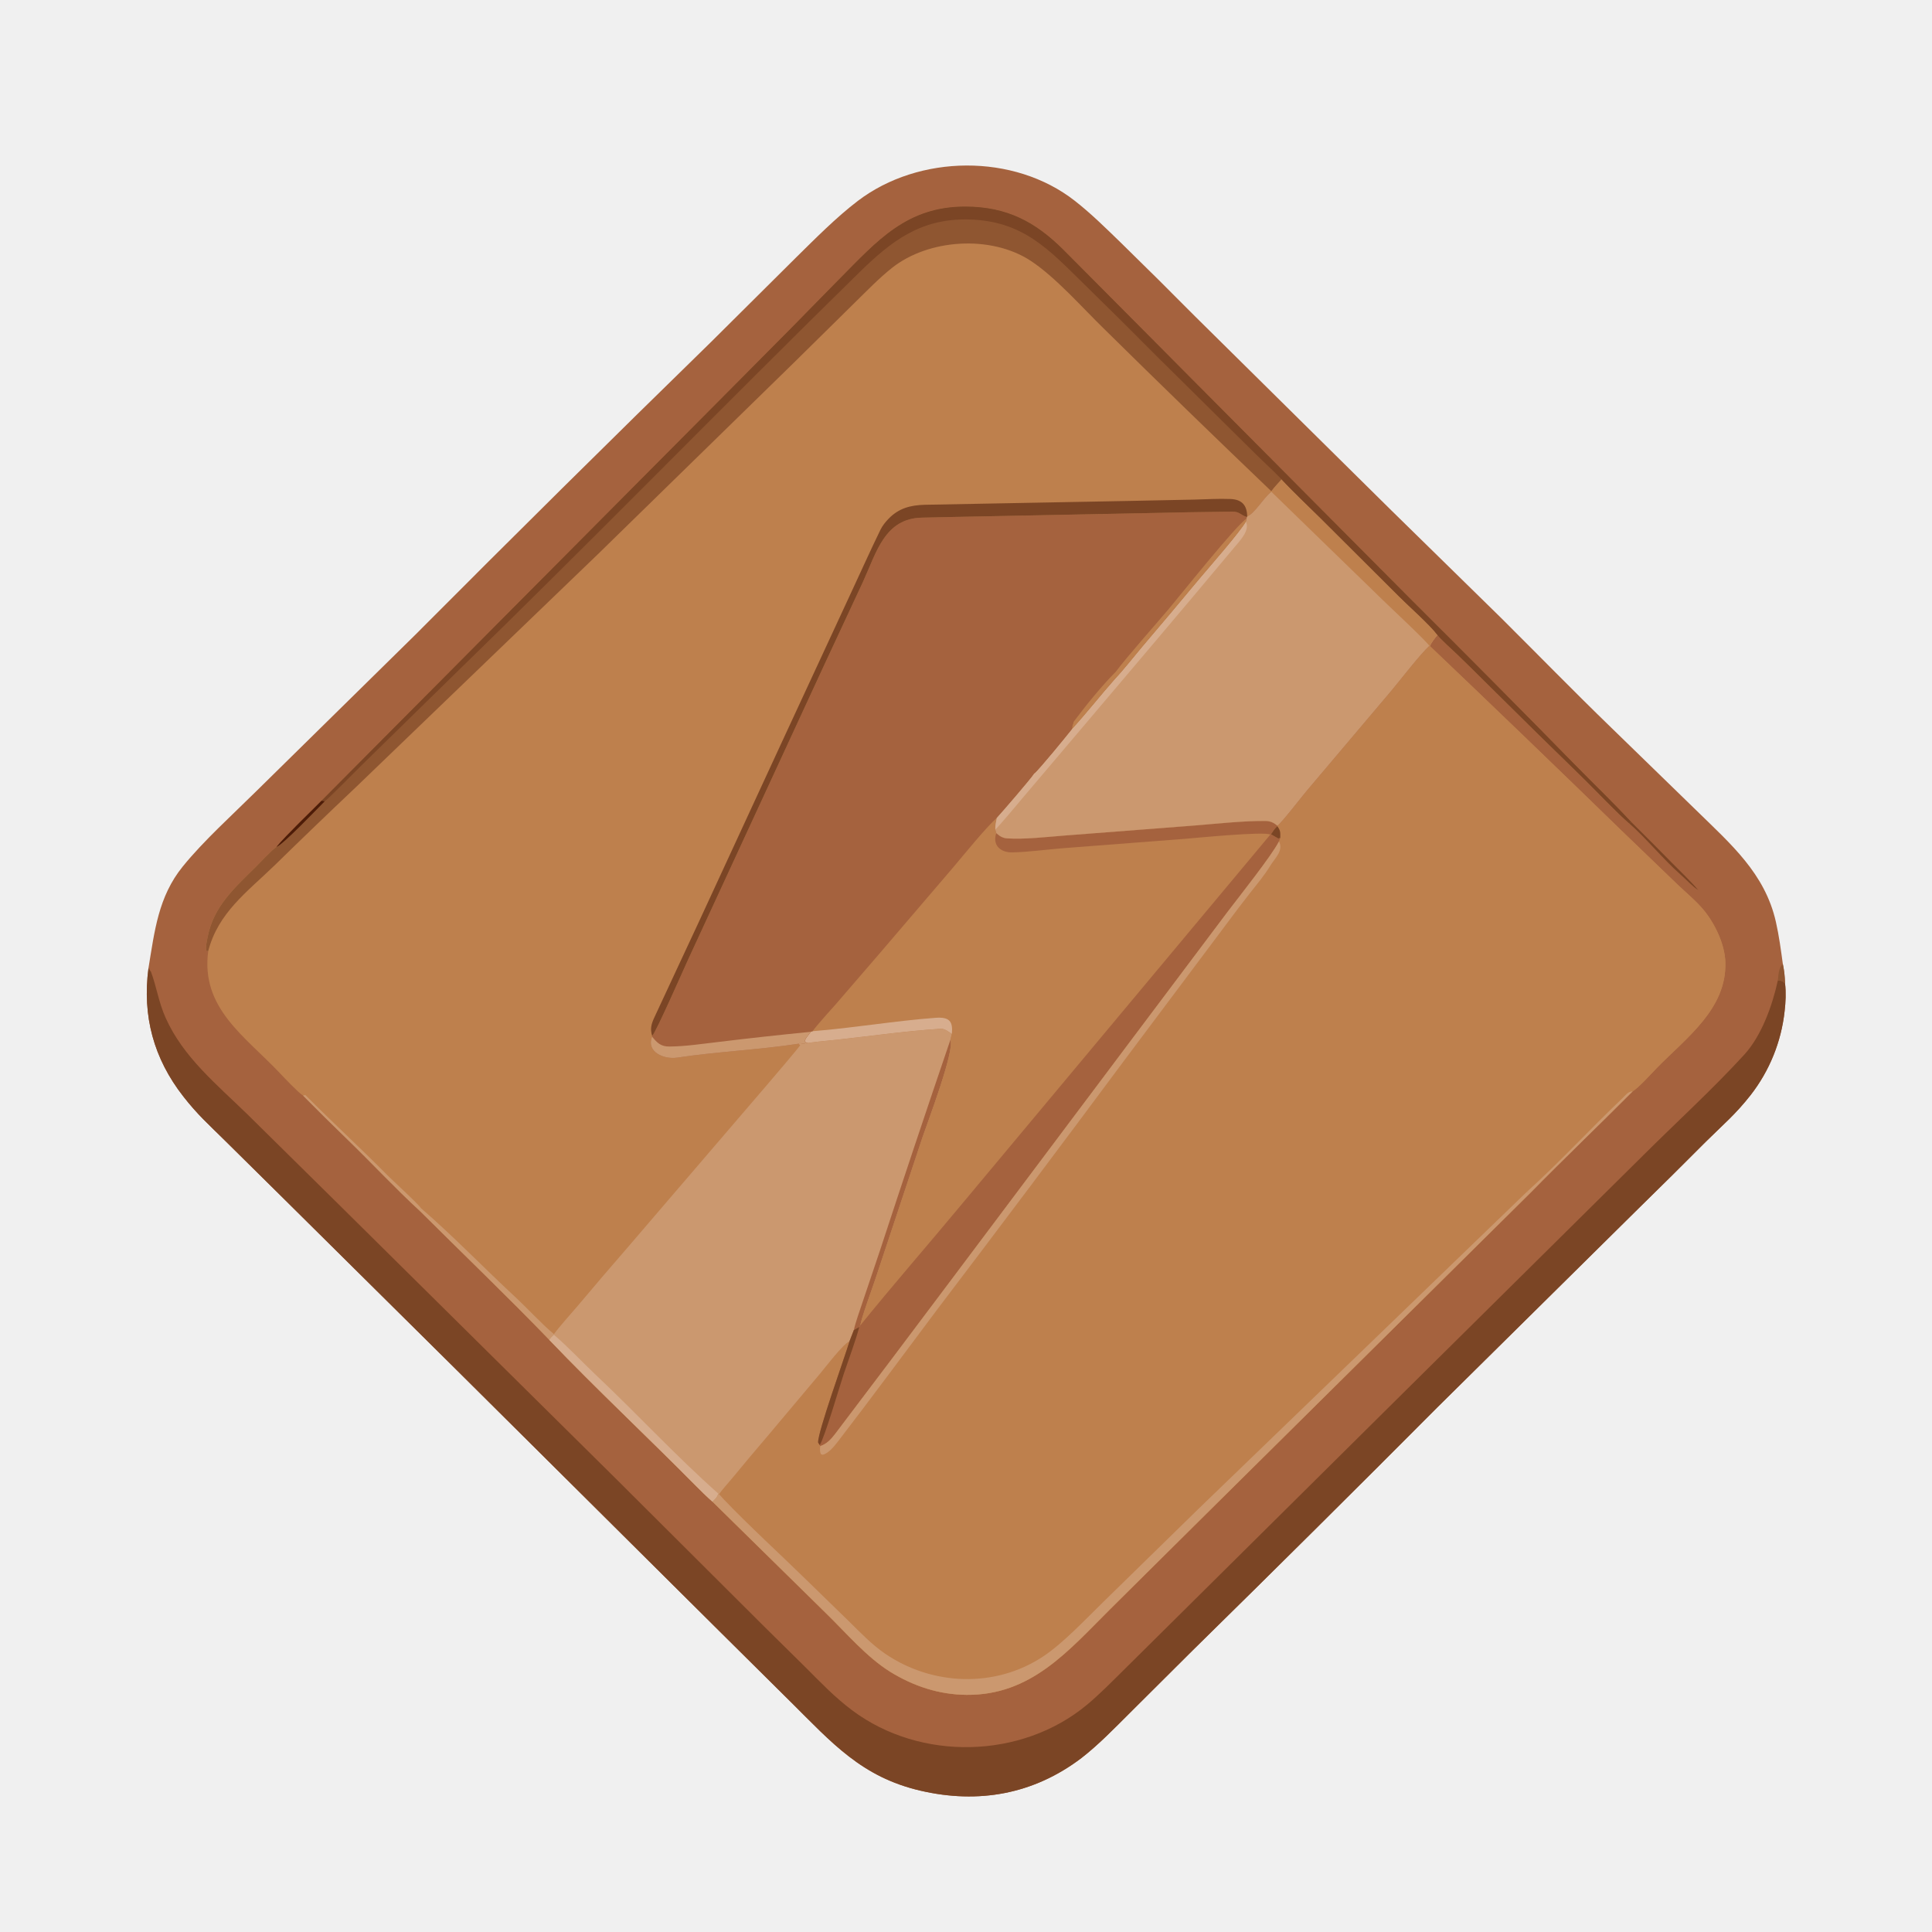
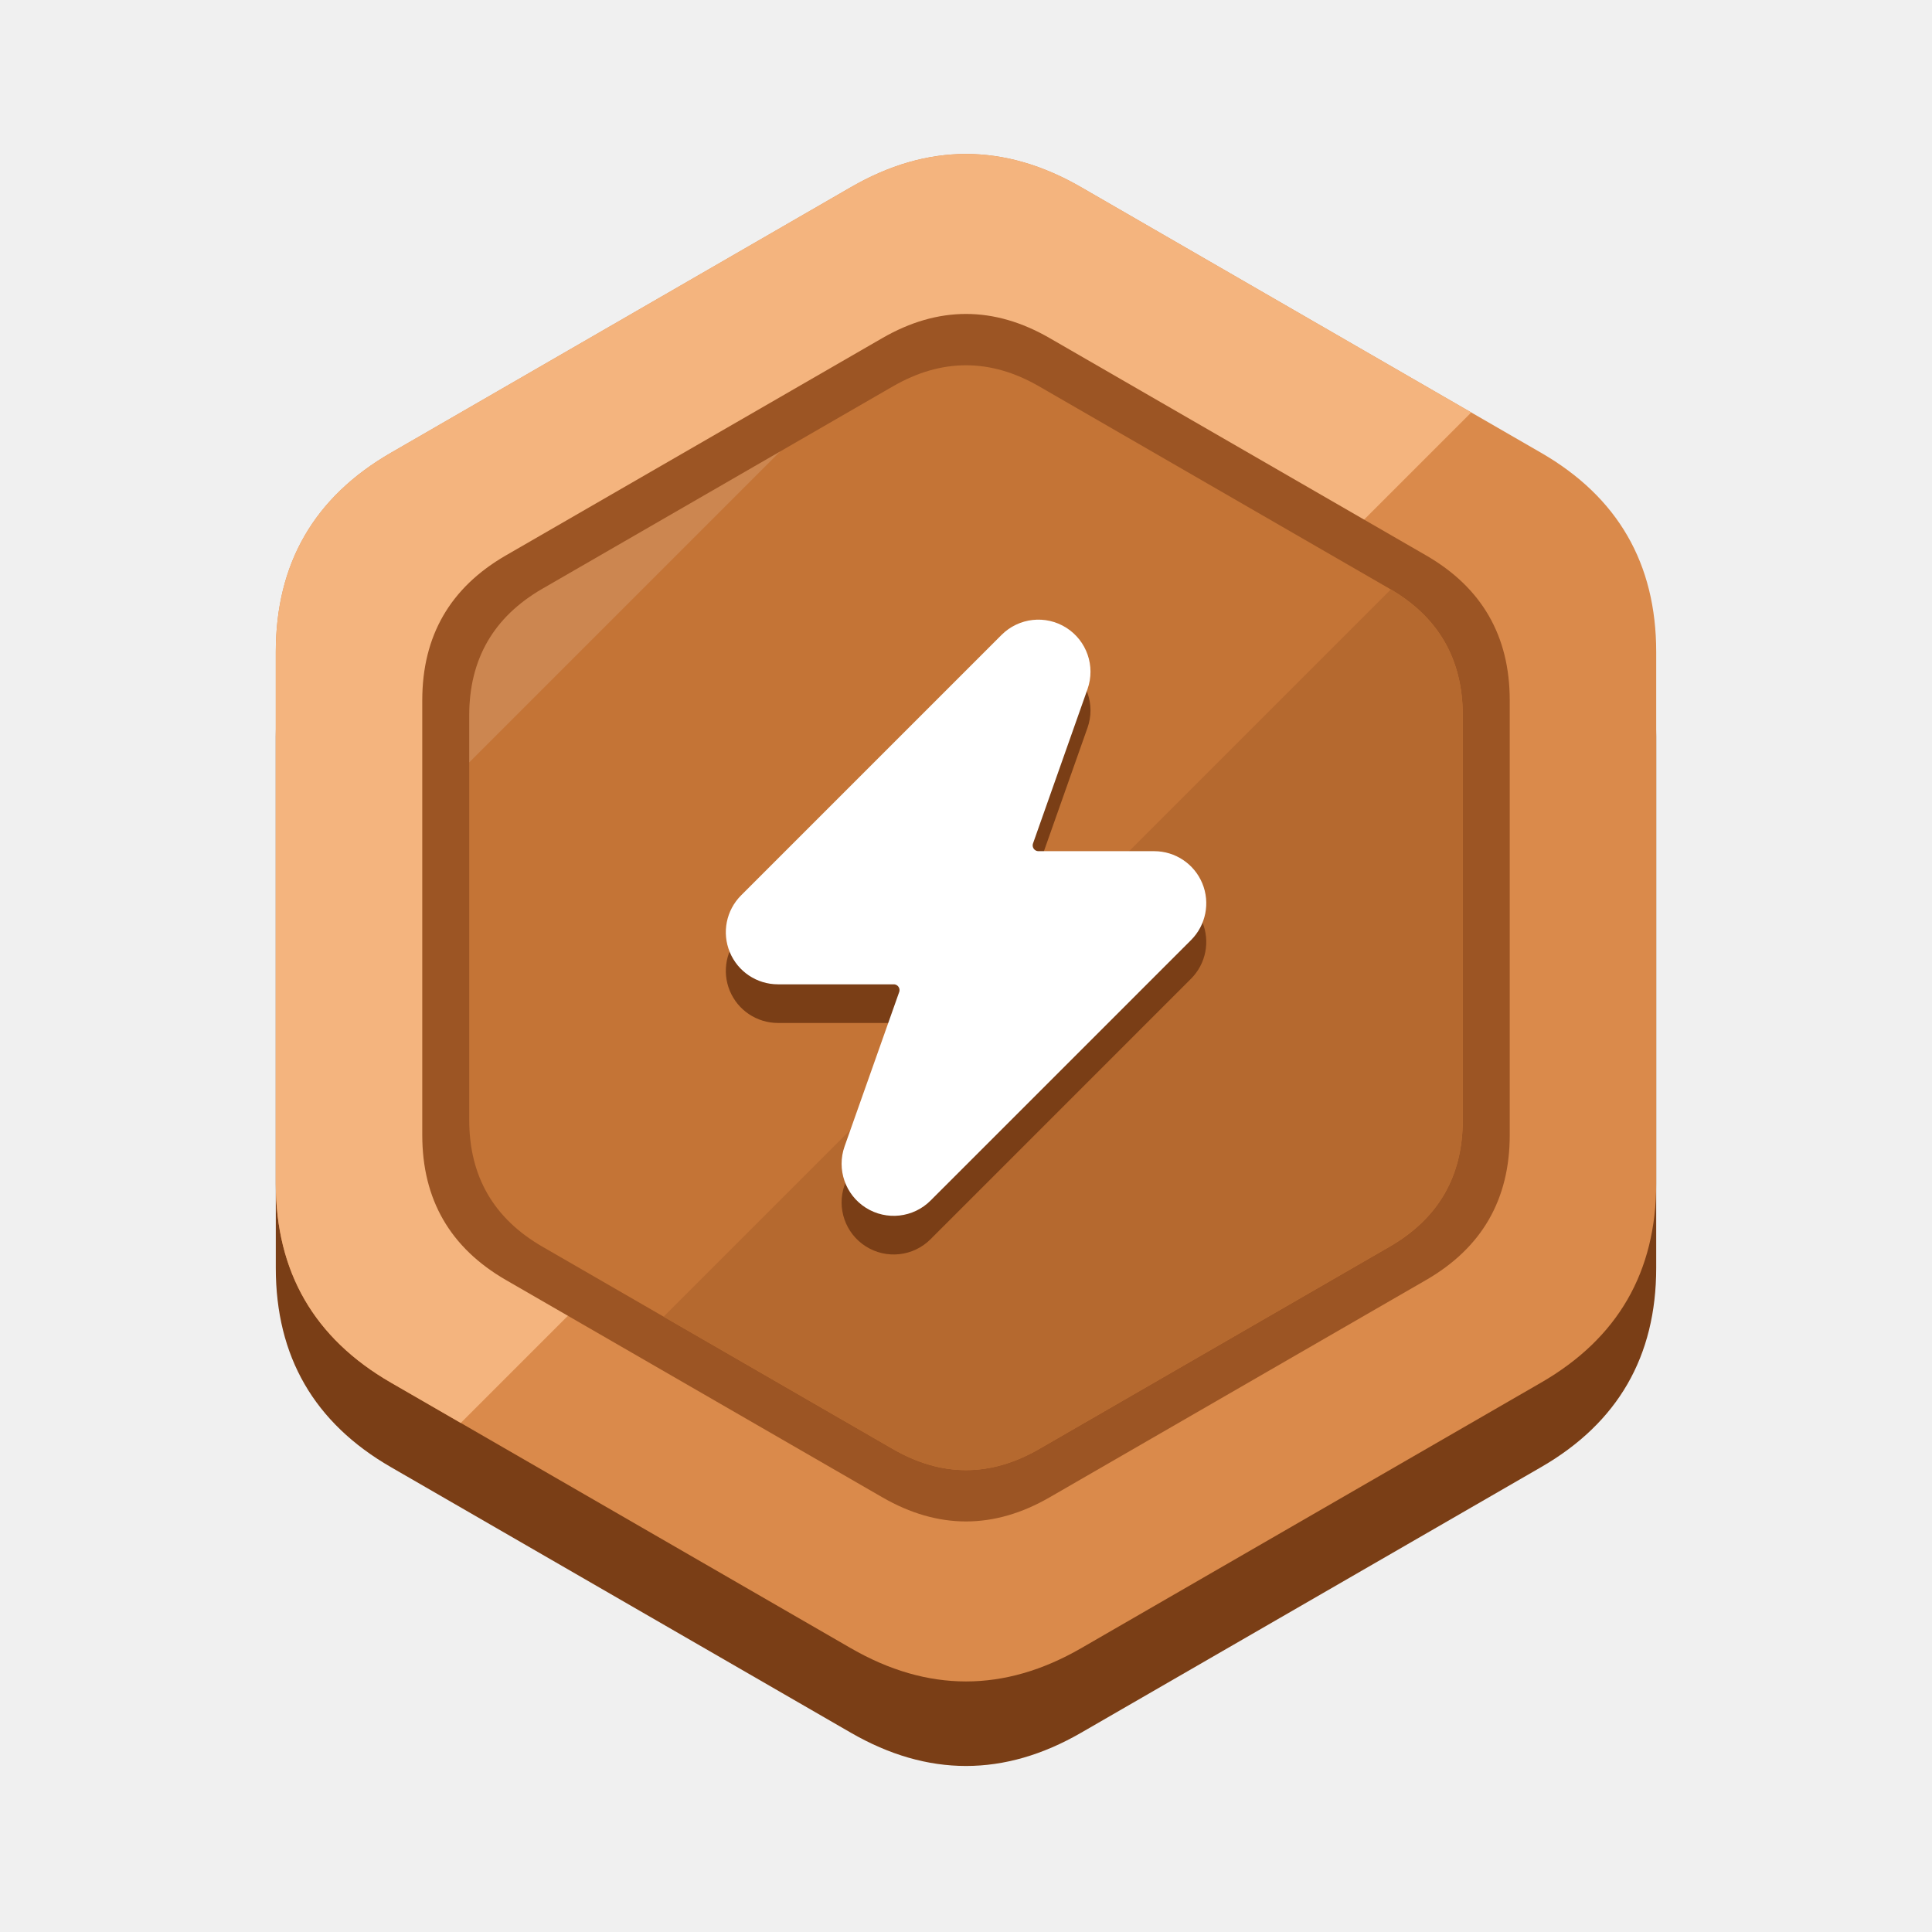
- <svg xmlns="http://www.w3.org/2000/svg" width="1024" height="1024" viewBox="0 0 1024 1024">
-   <path fill="#A5623E" d="M78.695 513.117C81.93 493.546 83.86 475.321 96.84 459.291C107.887 445.648 123.114 431.957 135.653 419.53L220.112 336.456C271.995 284.343 324.254 232.604 376.883 181.244L421.615 136.791C431.978 126.594 443.205 115.204 454.712 106.45C487.092 81.82 537.369 81.178 569.641 106.41C578.279 113.163 586.095 120.909 593.9 128.468C607.227 141.476 620.446 154.595 633.554 167.823L737.389 270.466L795.431 327.337C814.801 346.6 834.282 366.584 853.858 385.539L899.24 429.664C917.265 447.336 935.436 462.842 941.255 488.585C942.939 496.031 943.914 503.418 944.948 510.962C945.745 514.931 945.958 517.169 946.117 521.271C946.682 526.108 946.447 531.176 945.874 535.997C944.106 552.178 937.876 567.548 927.88 580.393C919.816 590.698 913.259 596.079 904.229 605.042C892.438 616.887 880.567 628.653 868.619 640.339L761.742 746.008C718.729 789.21 675.475 832.171 631.981 874.889L598.873 907.856C590.74 915.962 582.233 924.772 573.167 931.808C547.743 951.078 518.543 956.218 487.87 949.096C456.635 941.844 440.947 923.717 419.165 902.111L381.052 864.317L241.896 726.021L148.764 633.733L118.894 604.206C110.29 595.68 104.814 590.929 97.213 581.213C81.445 561.054 75.355 538.551 78.695 513.117Z" />
-   <path fill="#7B4525" d="M78.695 513.117C78.501 512.77 80.265 515.713 79.89 514.716C83.051 523.112 83.994 530.975 87.784 539.466C97.116 560.374 115.025 574.89 131.228 590.703L179.213 638.052L326.364 783.672L404.979 862.037L426.662 883.436C434.962 891.702 442.297 899.512 451.813 906.612C487.89 933.528 541.407 932.391 576.058 903.618C582.664 898.133 589.294 891.371 595.475 885.259L624.937 856.074L743.825 738.192L870.59 612.696C888.37 594.955 907.622 577.467 924.548 558.934C933.704 548.908 939.465 532.761 942.302 519.6C944.459 519.888 944.646 519.819 946.117 521.271C946.682 526.108 946.447 531.176 945.874 535.997C944.106 552.178 937.876 567.548 927.88 580.393C919.816 590.698 913.259 596.079 904.229 605.042C892.438 616.887 880.567 628.653 868.619 640.339L761.742 746.008C718.729 789.21 675.475 832.171 631.981 874.889L598.873 907.856C590.74 915.962 582.233 924.772 573.167 931.808C547.743 951.078 518.543 956.218 487.87 949.096C456.635 941.844 440.947 923.717 419.165 902.111L381.052 864.317L241.896 726.021L148.764 633.733L118.894 604.206C110.29 595.68 104.814 590.929 97.213 581.213C81.445 561.054 75.355 538.551 78.695 513.117Z" />
-   <path fill="#8F5631" d="M944.948 510.962C945.745 514.931 945.958 517.169 946.117 521.271C944.646 519.819 944.459 519.888 942.302 519.6C942.675 516.594 942.671 512.824 944.948 510.962Z" />
-   <path fill="#BE804D" d="M170.398 424.394L394.127 199.32C411.118 182.278 428.02 165.147 444.832 147.928C464.921 127.746 480.519 109.3 511.995 109.489C533.631 109.619 548.664 117.438 563.805 132.55L748.842 318.736C777.789 347.538 806.552 376.526 835.128 405.697C845.153 415.952 854.891 425.209 864.702 435.799L863.498 436.387C857.51 431.325 845.788 418.957 839.807 413.094C822.652 396.424 805.59 379.658 788.621 362.798C783.196 357.392 777.735 352.023 772.237 346.691C769.872 344.427 763.379 338.644 761.874 336.519C760.387 338.346 758.801 340.23 757.874 342.422C791.889 374.822 825.725 407.408 859.382 440.178L889.107 468.796C893.715 473.213 899.361 477.811 903.314 482.732C909.101 489.937 914.168 500.507 914.472 509.98C915.271 534.879 893.543 550.213 877.966 566.236C874.909 569.381 868.591 576.431 865.338 578.426C847.509 596.359 828.908 614.131 811.298 632.057L635.036 806.633L588.099 853.197C566.091 875.113 546.442 898.581 512.331 898.302C497.697 898.182 484.219 893.724 471.804 886.065C459.397 878.339 448.669 865.667 438.026 855.273L377.631 795.916C374.617 793.274 371.494 790.21 368.66 787.344C343.109 761.502 316.219 736.341 291.115 710.132C269.466 687.69 245.056 664.269 222.798 642.094C209.54 629.909 197.035 616.425 184.072 603.88C176.19 596.253 168.303 588.468 160.605 580.665C158.233 579.267 150.531 571.11 148.314 568.763C129.804 549.165 106.26 534.354 110.376 504.033C109.946 504.189 110.26 504.105 109.401 504.008C108.809 502.273 109.655 498.749 110.008 496.874C113.115 480.379 124.321 470.623 135.644 459.384C137.886 457.159 144.162 450.404 146.499 448.885C151.969 442.332 163.961 430.918 170.398 424.394Z" />
-   <path fill="#BE804D" d="M757.592 342.318L757.874 342.422C791.889 374.822 825.725 407.408 859.382 440.178L889.107 468.796C893.715 473.213 899.361 477.811 903.314 482.732C909.101 489.937 914.168 500.507 914.472 509.98C915.271 534.879 893.543 550.213 877.966 566.236C874.909 569.381 868.591 576.431 865.338 578.426C847.509 596.359 828.908 614.131 811.298 632.057L635.036 806.633L588.099 853.197C566.091 875.113 546.442 898.581 512.331 898.302C497.697 898.182 484.219 893.724 471.804 886.065C459.397 878.339 448.669 865.667 438.026 855.273L377.631 795.916C374.617 793.274 371.494 790.21 368.66 787.344C343.109 761.502 316.219 736.341 291.115 710.132C292.012 708.755 292.364 708.559 293.54 707.415L293.594 707.134C296.267 703.377 302.967 695.952 306.159 692.186C314.698 682.019 323.323 671.924 332.034 661.903L406.232 575.367C408.297 572.93 423.79 554.882 424.147 553.908L423.12 553.223L423.667 552.91C425.689 553.08 426.063 553.182 428.008 552.785L426.442 552.203C426.723 550.408 428.484 548.65 429.747 546.884L430.704 546.553C432.621 543.7 440.776 534.787 443.253 531.962L466.119 505.44L505.391 459.513C510.665 453.297 523.003 438.05 528.309 433.555C527.917 435.635 527.421 437.569 527.516 439.671L528.054 441.567C529.708 443.099 531.467 444.213 533.74 444.36C543.08 444.963 554.426 443.619 563.847 442.887L633.732 437.49C645.494 436.548 658.879 435.051 670.624 435.128C673.252 435.145 675.078 435.996 677.054 437.65C679.729 435.595 689.585 422.699 692.651 419.066L737.206 366.389C742.08 360.595 752.475 347.028 757.592 342.318Z" />
-   <path fill="#CB986F" d="M428.008 552.785C431.446 552.294 435.141 551.925 438.62 551.577C458.594 549.58 478.582 546.525 498.599 545.256C500.642 545.127 502.895 546.89 504.473 548.007L503.762 551.042C506.198 556.68 491.645 594.855 489.046 602.526L463.894 678.177C462.587 682.131 456.282 699.37 456.05 702.39L455.423 703.284L452.577 704.946C451.837 706.923 451.072 708.892 450.281 710.85C446.674 712.555 437.699 724.421 434.632 728.076L407.423 760.446C400.877 768.101 394.402 775.816 387.997 783.59C386.571 785.305 381.994 790.424 381.163 791.963L380.771 791.687C379.942 793.821 379.294 794.23 377.631 795.916C374.617 793.274 371.494 790.21 368.66 787.344C343.109 761.502 316.219 736.341 291.115 710.132C292.012 708.755 292.364 708.559 293.54 707.415L293.594 707.134C296.267 703.377 302.967 695.952 306.159 692.186C314.698 682.019 323.323 671.924 332.034 661.903L406.232 575.367C408.297 572.93 423.79 554.882 424.147 553.908L423.12 553.223L423.667 552.91C425.689 553.08 426.063 553.182 428.008 552.785Z" />
-   <path fill="#D7AD8E" d="M293.54 707.415C301.18 713.952 308.758 722.093 316.165 729.083C337.854 749.551 358.473 771.914 380.771 791.687C379.942 793.821 379.294 794.23 377.631 795.916C374.617 793.274 371.494 790.21 368.66 787.344C343.109 761.502 316.219 736.341 291.115 710.132C292.012 708.755 292.364 708.559 293.54 707.415Z" />
-   <path fill="#A5623E" d="M503.762 551.042C506.198 556.68 491.645 594.855 489.046 602.526L463.894 678.177C462.587 682.131 456.282 699.37 456.05 702.39L455.423 703.284L452.577 704.946C453.068 702.033 455.958 693.79 456.991 690.73L466.375 662.887C478.61 625.53 491.072 588.247 503.762 551.042Z" />
-   <path fill="#BE804D" d="M430.704 546.553C432.621 543.7 440.776 534.787 443.253 531.962L466.119 505.44L505.391 459.513C510.665 453.297 523.003 438.05 528.309 433.555C527.917 435.635 527.421 437.569 527.516 439.671L528.054 441.567C529.708 443.099 531.467 444.213 533.74 444.36C543.08 444.963 554.426 443.619 563.847 442.887L633.732 437.49C645.494 436.548 658.879 435.051 670.624 435.128C673.252 435.145 675.078 435.996 677.054 437.65L676.998 437.87C675.338 439.543 674.964 440.198 673.645 442.205L673.308 442.34L508.028 640.319C490.963 660.85 472.771 681.677 456.05 702.39C456.282 699.37 462.587 682.131 463.894 678.177L489.046 602.526C491.645 594.855 506.198 556.68 503.762 551.042L504.473 548.007C502.895 546.89 500.642 545.127 498.599 545.256C478.582 546.525 458.594 549.58 438.62 551.577C435.141 551.925 431.446 552.294 428.008 552.785L426.442 552.203C426.723 550.408 428.484 548.65 429.747 546.884L430.704 546.553Z" />
-   <path fill="#A5623E" d="M528.054 441.567C529.708 443.099 531.467 444.213 533.74 444.36C543.08 444.963 554.426 443.619 563.847 442.887L633.732 437.49C645.494 436.548 658.879 435.051 670.624 435.128C673.252 435.145 675.078 435.996 677.054 437.65L676.998 437.87C675.338 439.543 674.964 440.198 673.645 442.205L673.308 442.34C669.871 440.571 634.069 444.115 628.044 444.598L563.205 449.584C554.43 450.288 545.355 451.576 536.574 451.785C530.482 451.93 525.796 448.09 528.054 441.567Z" />
-   <path fill="#D7AD8E" d="M430.704 546.553C452.355 544.855 474.166 541.061 495.847 539.465C502.957 538.941 505.252 541.113 504.473 548.007C502.895 546.89 500.642 545.127 498.599 545.256C478.582 546.525 458.594 549.58 438.62 551.577C435.141 551.925 431.446 552.294 428.008 552.785L426.442 552.203C426.723 550.408 428.484 548.65 429.747 546.884L430.704 546.553Z" />
-   <path fill="#A5623E" d="M673.308 442.34L673.645 442.205C674.956 442.916 676.248 443.66 677.521 444.435L678.565 444.112L677.87 445.977C674.141 453.415 656.569 475.486 650.635 483.309L600.91 549.482L502.843 680.134C482.856 706.833 462.748 733.444 442.618 760.035C440.551 762.765 438.162 765.329 434.82 766.424L434.453 765.91C434.181 765.561 433.855 764.913 433.625 764.502C433.415 758.958 447.647 719.639 450.281 710.85C451.072 708.892 451.837 706.923 452.577 704.946L455.423 703.284L456.05 702.39C472.771 681.677 490.963 660.85 508.028 640.319L673.308 442.34Z" />
-   <path fill="#7B4525" d="M452.577 704.946L455.423 703.284C453.891 709.527 449.417 721.658 447.289 727.947C445.023 734.644 437.104 761.983 434.453 765.91C434.181 765.561 433.855 764.913 433.625 764.502C433.415 758.958 447.647 719.639 450.281 710.85C451.072 708.892 451.837 706.923 452.577 704.946Z" />
-   <path fill="#CB986F" d="M809.126 631.831L811.298 632.057L635.036 806.633L588.099 853.197C566.091 875.113 546.442 898.581 512.331 898.302C497.697 898.182 484.219 893.724 471.804 886.065C459.397 878.339 448.669 865.667 438.026 855.273L377.631 795.916C379.294 794.23 379.942 793.821 380.771 791.687L381.163 791.963C381.891 792.824 382.643 793.665 383.418 794.485C396.473 808.212 413.855 824.098 427.605 837.561L449.778 859.161C455.794 865.051 462.064 871.662 469.088 876.461C494.131 893.555 527.631 894.829 553.066 877.84C563.722 870.723 575.542 858.045 585.08 848.761L635.048 799.89L809.126 631.831Z" />
-   <path fill="#CB986F" d="M677.87 445.977C680.507 450.711 675.644 454.95 673.381 458.684C670.188 463.952 666.321 468.507 662.513 473.352C658.203 478.867 653.968 484.44 649.809 490.07L595.256 562.881C562.634 606.826 529.768 650.59 496.66 694.17C479.016 717.671 461.591 741.38 443.637 764.656C441.894 766.916 438.954 770.325 436.162 771.045L435.204 770.825C434.461 769.571 434.488 767.78 434.82 766.424C438.162 765.329 440.551 762.765 442.618 760.035C462.748 733.444 482.856 706.833 502.843 680.134L600.91 549.482L650.635 483.309C656.569 475.486 674.141 453.415 677.87 445.977Z" />
-   <path fill="#CB986F" d="M809.126 631.831C826.457 616.159 842.96 598.229 859.936 582.06C861.746 580.335 862.754 578.568 865.338 578.426C847.509 596.359 828.908 614.131 811.298 632.057L809.126 631.831Z" />
-   <path fill="#7B4525" d="M676.998 437.87C678.746 440.33 678.619 441.046 678.565 444.112L677.521 444.435C676.248 443.66 674.956 442.916 673.645 442.205C674.964 440.198 675.338 439.543 676.998 437.87Z" />
-   <path fill="#A5623E" d="M679.238 254.033C685.431 260.747 693.347 268.128 699.941 274.687L741.615 316.219C746.969 321.582 757.63 330.932 761.874 336.519C760.387 338.346 758.801 340.23 757.874 342.422L757.592 342.318C752.475 347.028 742.08 360.595 737.206 366.389L692.651 419.066C689.585 422.699 679.729 435.595 677.054 437.65C675.078 435.996 673.252 435.145 670.624 435.128C658.879 435.051 645.494 436.548 633.732 437.49L563.847 442.887C554.426 443.619 543.08 444.963 533.74 444.36C531.467 444.213 529.708 443.099 528.054 441.567L527.516 439.671C527.421 437.569 527.917 435.635 528.309 433.555C523.003 438.05 510.665 453.297 505.391 459.513L466.119 505.44L443.253 531.962C440.776 534.787 432.621 543.7 430.704 546.553L429.747 546.884C428.484 548.65 426.723 550.408 426.442 552.203L428.008 552.785C426.063 553.182 425.689 553.08 423.667 552.91L423.12 553.223C402.06 556.44 379.933 557.384 358.789 560.577C352.119 561.584 342.338 557.715 345.614 549.433L345.659 549.09C347.825 546.87 362.231 513.971 364.818 508.366L437.348 351.407L457.451 308.274C464.564 292.702 468.945 274.64 488.821 274.366C493.509 274.301 498.235 274.116 502.934 274.05L530.638 273.5L606.297 271.995C621.914 271.648 637.539 271.337 653.157 271.176C657.108 271.135 657.657 273.138 660.899 274.022L661.036 273.666C664.902 272.376 670.008 263.409 673.867 260.658L673.795 260.339C675.144 258.498 677.662 255.817 679.238 254.033Z" />
-   <path fill="#CB986F" d="M679.238 254.033C685.431 260.747 693.347 268.128 699.941 274.687L741.615 316.219C746.969 321.582 757.63 330.932 761.874 336.519C760.387 338.346 758.801 340.23 757.874 342.422L757.592 342.318C752.475 347.028 742.08 360.595 737.206 366.389L692.651 419.066C689.585 422.699 679.729 435.595 677.054 437.65C675.078 435.996 673.252 435.145 670.624 435.128C658.879 435.051 645.494 436.548 633.732 437.49L563.847 442.887C554.426 443.619 543.08 444.963 533.74 444.36C531.467 444.213 529.708 443.099 528.054 441.567L527.516 439.671C527.421 437.569 527.917 435.635 528.309 433.555C530.995 430.658 546.698 412.495 548.158 410.036C551.336 407.137 565.169 390.22 568.168 386.405C575.941 377.929 583.407 368.337 591.175 359.598C595.107 355.51 601.456 347.449 605.373 342.825C615.462 330.972 625.483 319.061 635.435 307.092C640.617 300.887 657.401 281.848 660.319 276.475L660.684 274.888L660.899 274.022L661.036 273.666C664.902 272.376 670.008 263.409 673.867 260.658L673.795 260.339C675.144 258.498 677.662 255.817 679.238 254.033Z" />
-   <path fill="#BE804D" d="M679.238 254.033C685.431 260.747 693.347 268.128 699.941 274.687L741.615 316.219C746.969 321.582 757.63 330.932 761.874 336.519C760.387 338.346 758.801 340.23 757.874 342.422L757.592 342.318C756.219 339.996 737.486 322.459 734.176 319.256L673.867 260.658L673.795 260.339C675.144 258.498 677.662 255.817 679.238 254.033Z" />
-   <path fill="#D7AD8E" d="M660.319 276.475C662.72 280.981 657.053 286.734 654.223 290.127C625.274 324.839 595.939 359.235 566.758 393.751L542.014 422.938C540.18 425.141 529.122 438.396 527.516 439.671C527.421 437.569 527.917 435.635 528.309 433.555C530.995 430.658 546.698 412.495 548.158 410.036C551.336 407.137 565.169 390.22 568.168 386.405C575.941 377.929 583.407 368.337 591.175 359.598C595.107 355.51 601.456 347.449 605.373 342.825C615.462 330.972 625.483 319.061 635.435 307.092C640.617 300.887 657.401 281.848 660.319 276.475Z" />
-   <path fill="#CB986F" d="M345.614 549.433C348.341 552.797 350.284 554.707 354.819 554.681C363.223 554.632 372.036 553.263 380.375 552.309C396.81 550.306 413.269 548.498 429.747 546.884C428.484 548.65 426.723 550.408 426.442 552.203L428.008 552.785C426.063 553.182 425.689 553.08 423.667 552.91L423.12 553.223C402.06 556.44 379.933 557.384 358.789 560.577C352.119 561.584 342.338 557.715 345.614 549.433Z" />
-   <path fill="#BE804D" d="M660.684 274.888L660.319 276.475C657.401 281.848 640.617 300.887 635.435 307.092C625.483 319.061 615.462 330.972 605.373 342.825C601.456 347.449 595.107 355.51 591.175 359.598C583.407 368.337 575.941 377.929 568.168 386.405C568.229 384.639 568.486 384.171 569.069 382.544C575.294 374.156 584.144 363.285 591.388 356.041C597.366 348.028 612.608 330.891 619.317 322.929C625.438 315.664 655.254 278.248 660.684 274.888Z" />
-   <path fill="#A5623E" d="M548.158 410.036C549.079 405.712 564.737 386.656 569.069 382.544C568.486 384.171 568.229 384.639 568.168 386.405C565.169 390.22 551.336 407.137 548.158 410.036Z" />
-   <path fill="#8F5631" d="M170.398 424.394L394.127 199.32C411.118 182.278 428.02 165.147 444.832 147.928C464.921 127.746 480.519 109.3 511.995 109.489C533.631 109.619 548.664 117.438 563.805 132.55L748.842 318.736C777.789 347.538 806.552 376.526 835.128 405.697C845.153 415.952 854.891 425.209 864.702 435.799L863.498 436.387C857.51 431.325 845.788 418.957 839.807 413.094C822.652 396.424 805.59 379.658 788.621 362.798C783.196 357.392 777.735 352.023 772.237 346.691C769.872 344.427 763.379 338.644 761.874 336.519C757.63 330.932 746.969 321.582 741.615 316.219L699.941 274.687C693.347 268.128 685.431 260.747 679.238 254.033C677.662 255.817 675.144 258.498 673.795 260.339C644.095 231.943 614.613 203.319 585.352 174.47C573.785 163.224 559.303 146.692 546.101 138.108C525.184 124.507 492.181 126.575 472.739 142.016C465.947 147.409 459.316 154.267 453.158 160.305L421.367 191.653L316.922 293.711L188.507 417.333C174.052 431.004 159.712 444.798 145.49 458.712C130.919 472.817 115.67 483.721 110.376 504.033C109.946 504.189 110.26 504.105 109.401 504.008C108.809 502.273 109.655 498.749 110.008 496.874C113.115 480.379 124.321 470.623 135.644 459.384C137.886 457.159 144.162 450.404 146.499 448.885C151.969 442.332 163.961 430.918 170.398 424.394Z" />
-   <path fill="#7B4525" d="M170.398 424.394L394.127 199.32C411.118 182.278 428.02 165.147 444.832 147.928C464.921 127.746 480.519 109.3 511.995 109.489C533.631 109.619 548.664 117.438 563.805 132.55L748.842 318.736C777.789 347.538 806.552 376.526 835.128 405.697C845.153 415.952 854.891 425.209 864.702 435.799L863.498 436.387C857.51 431.325 845.788 418.957 839.807 413.094C822.652 396.424 805.59 379.658 788.621 362.798C783.196 357.392 777.735 352.023 772.237 346.691C769.872 344.427 763.379 338.644 761.874 336.519C757.63 330.932 746.969 321.582 741.615 316.219L699.941 274.687C693.347 268.128 685.431 260.747 679.238 254.033C674.712 249.284 669.82 244.937 665.17 240.305L614.087 189.785C601.074 176.656 587.952 163.635 574.723 150.723C555.818 132.188 542.247 117.042 513.507 116.324C487.968 115.687 472.44 127.739 455.365 144.467C383.526 214.847 313.258 287.077 241.15 357.145L191.286 405.971C187.702 409.462 174.799 422.7 172.12 424.689L170.398 424.394Z" />
-   <path fill="#4E1C08" d="M170.398 424.394L172.12 424.689C168.137 428.675 149.836 447.889 146.499 448.885C151.969 442.332 163.961 430.918 170.398 424.394Z" />
-   <path fill="#7B4525" d="M345.659 549.09C344.503 545.266 345.188 542.789 346.844 539.206C354.597 522.425 362.486 505.708 370.259 488.935L414.172 393.817L451.112 314.09C456.293 303.005 461.293 291.789 466.654 280.796C467.67 278.712 469.244 276.74 470.85 275.06C476.3 269.358 482.52 267.761 490.088 267.545L599.168 265.491L633.045 264.794C639.345 264.631 645.962 264.226 652.232 264.481C658.359 264.73 660.945 267.934 661.036 273.666L660.899 274.022C657.657 273.138 657.108 271.135 653.157 271.176C637.539 271.337 621.914 271.648 606.297 271.995L530.638 273.5L502.934 274.05C498.235 274.116 493.509 274.301 488.821 274.366C468.945 274.64 464.564 292.702 457.451 308.274L437.348 351.407L364.818 508.366C362.231 513.971 347.825 546.87 345.659 549.09Z" />
-   <path fill="#CB986F" d="M160.605 580.665L161.849 580.395C175.979 594.627 191.26 608.637 205.396 622.959C208.389 625.991 221.376 637.756 223.245 640.473C240.196 655.099 256.251 671.822 272.689 687.057C279.147 693.043 287.015 701.626 293.594 707.134L293.54 707.415C292.364 708.559 292.012 708.755 291.115 710.132C269.466 687.69 245.056 664.269 222.798 642.094C209.54 629.909 197.035 616.425 184.072 603.88C176.19 596.253 168.303 588.468 160.605 580.665Z" />
-   <path fill="#7B4525" d="M864.702 435.799C872.053 443.057 879.346 450.374 886.579 457.749C890.611 461.825 896.509 467.47 900.077 471.75C896.94 469.741 893.5 465.963 890.643 463.456C881.605 455.528 872.333 444.066 863.498 436.387L864.702 435.799Z" />
+ <svg xmlns="http://www.w3.org/2000/svg" viewBox="0 0 160 160" width="160" height="160">
+   <defs>
+     <clipPath id="A-reactivite-bronze-o">
+       <path d="M70.47 15.50Q80.00 10.00 89.53 15.50L127.63 37.50Q137.16 43.00 137.16 54.00L137.16 98.00Q137.16 109.00 127.63 114.50L89.53 136.50Q80.00 142.00 70.47 136.50L32.37 114.50Q22.84 109.00 22.84 98.00L22.84 54.00Q22.84 43.00 32.37 37.50Z" />
+     </clipPath>
+     <clipPath id="A-reactivite-bronze-f">
+       <path d="M73.94 32.00Q80.00 28.50 86.06 32.00L115.07 48.75Q121.14 52.25 121.14 59.25L121.14 92.75Q121.14 99.75 115.07 103.25L86.06 120.00Q80.00 123.50 73.94 120.00L44.93 103.25Q38.86 99.75 38.86 92.75L38.86 59.25Q38.86 52.25 44.93 48.75Z" />
+     </clipPath>
+   </defs>
+   <g fill="#7A3E16" transform="translate(0 7)">
+     <path d="M70.47 15.50Q80.00 10.00 89.53 15.50L127.63 37.50Q137.16 43.00 137.16 54.00L137.16 98.00Q137.16 109.00 127.63 114.50L89.53 136.50Q80.00 142.00 70.47 136.50L32.37 114.50Q22.84 109.00 22.84 98.00L22.84 54.00Q22.84 43.00 32.37 37.50Z" />
+   </g>
+   <g fill="#DA8A4B">
+     <path d="M70.47 15.50Q80.00 10.00 89.53 15.50L127.63 37.50Q137.16 43.00 137.16 54.00L137.16 98.00Q137.16 109.00 127.63 114.50L89.53 136.50Q80.00 142.00 70.47 136.50L32.37 114.50Q22.84 109.00 22.84 98.00L22.84 54.00Q22.84 43.00 32.37 37.50Z" />
+   </g>
+   <g fill="#F4B47E" clip-path="url(#A-reactivite-bronze-o)">
+     <polygon points="480,-324 -320,476 -320,-324" />
+   </g>
+   <g fill="#9C5524">
+     <path d="M73.07 28.00Q80.00 24.00 86.93 28.00L118.11 46.00Q125.03 50.00 125.03 58.00L125.03 94.00Q125.03 102.00 118.11 106.00L86.93 124.00Q80.00 128.00 73.07 124.00L41.89 106.00Q34.97 102.00 34.97 94.00L34.97 58.00Q34.97 50.00 41.89 46.00Z" />
+   </g>
+   <g fill="#C47436">
+     <path d="M73.94 32.00Q80.00 28.50 86.06 32.00L115.07 48.75Q121.14 52.25 121.14 59.25L121.14 92.75Q121.14 99.75 115.07 103.25L86.06 120.00Q80.00 123.50 73.94 120.00L44.93 103.25Q38.86 99.75 38.86 92.75L38.86 59.25Q38.86 52.25 44.93 48.75Z" />
+   </g>
+   <g fill="#B5692F" clip-path="url(#A-reactivite-bronze-f)">
+     <polygon points="480,-316 -320,484 480,476" />
+   </g>
+   <g fill="#FFFFFF" fill-opacity="0.13" clip-path="url(#A-reactivite-bronze-f)">
+     <polygon points="20,70 74,16 86,16 20,82" />
+   </g>
+   <g fill="#7A3E16" stroke="#7A3E16" stroke-width="0" transform="translate(51.24 50.44) scale(2.397)">
+     <path d="M15.914 4a1.5 1.5 0 00-2.474-1.561l-9 9A1.5 1.5 0 005.5 14h4.002a.5.5 0 01.471.666L8.086 20a1.5 1.5 0 002.475 1.56l9-9A1.5 1.5 0 0018.5 10h-3.997a.5.5 0 01-.472-.667z" stroke-width="0.6" stroke-linejoin="round" />
+   </g>
+   <g transform="translate(51.24 47.24) scale(2.397)">
+     <g fill="#FFFFFF" stroke="#FFFFFF" stroke-width="0">
+       <path d="M15.914 4a1.5 1.5 0 00-2.474-1.561l-9 9A1.5 1.5 0 005.5 14h4.002a.5.5 0 01.471.666L8.086 20a1.5 1.5 0 002.475 1.56l9-9A1.5 1.5 0 0018.5 10h-3.997a.5.5 0 01-.472-.667z" stroke-width="0.6" stroke-linejoin="round" />
+     </g>
+   </g>
</svg>
